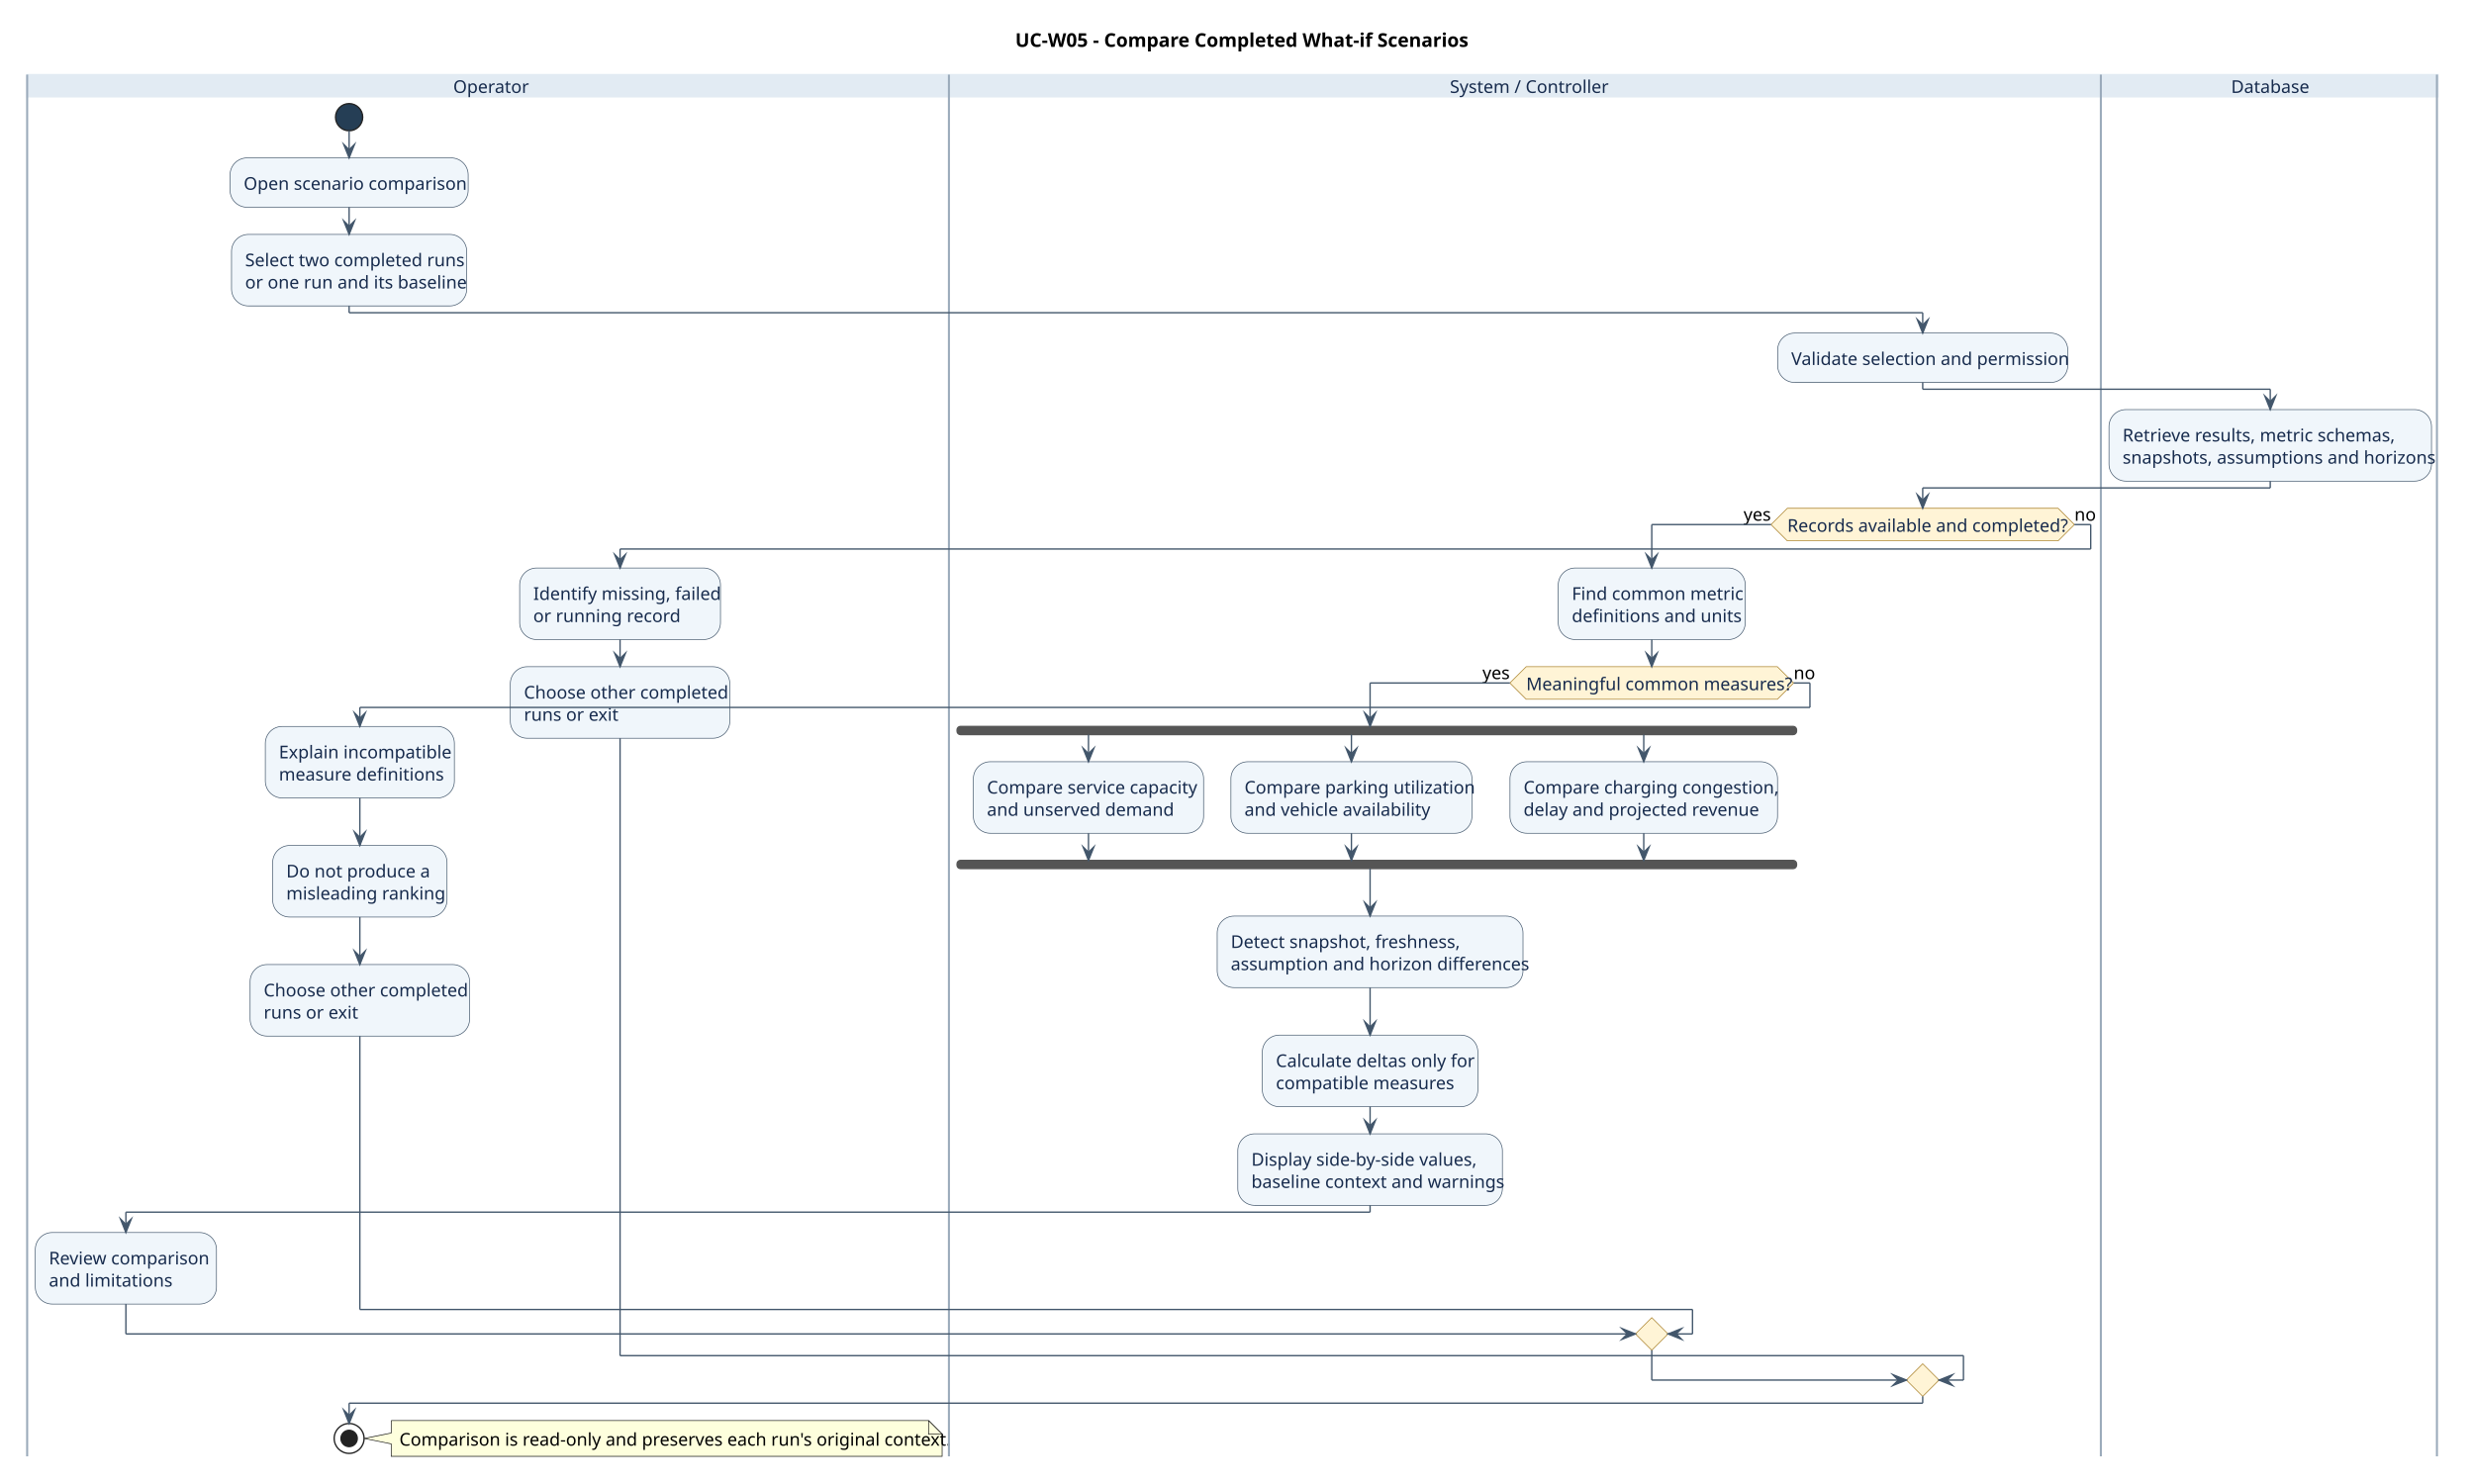
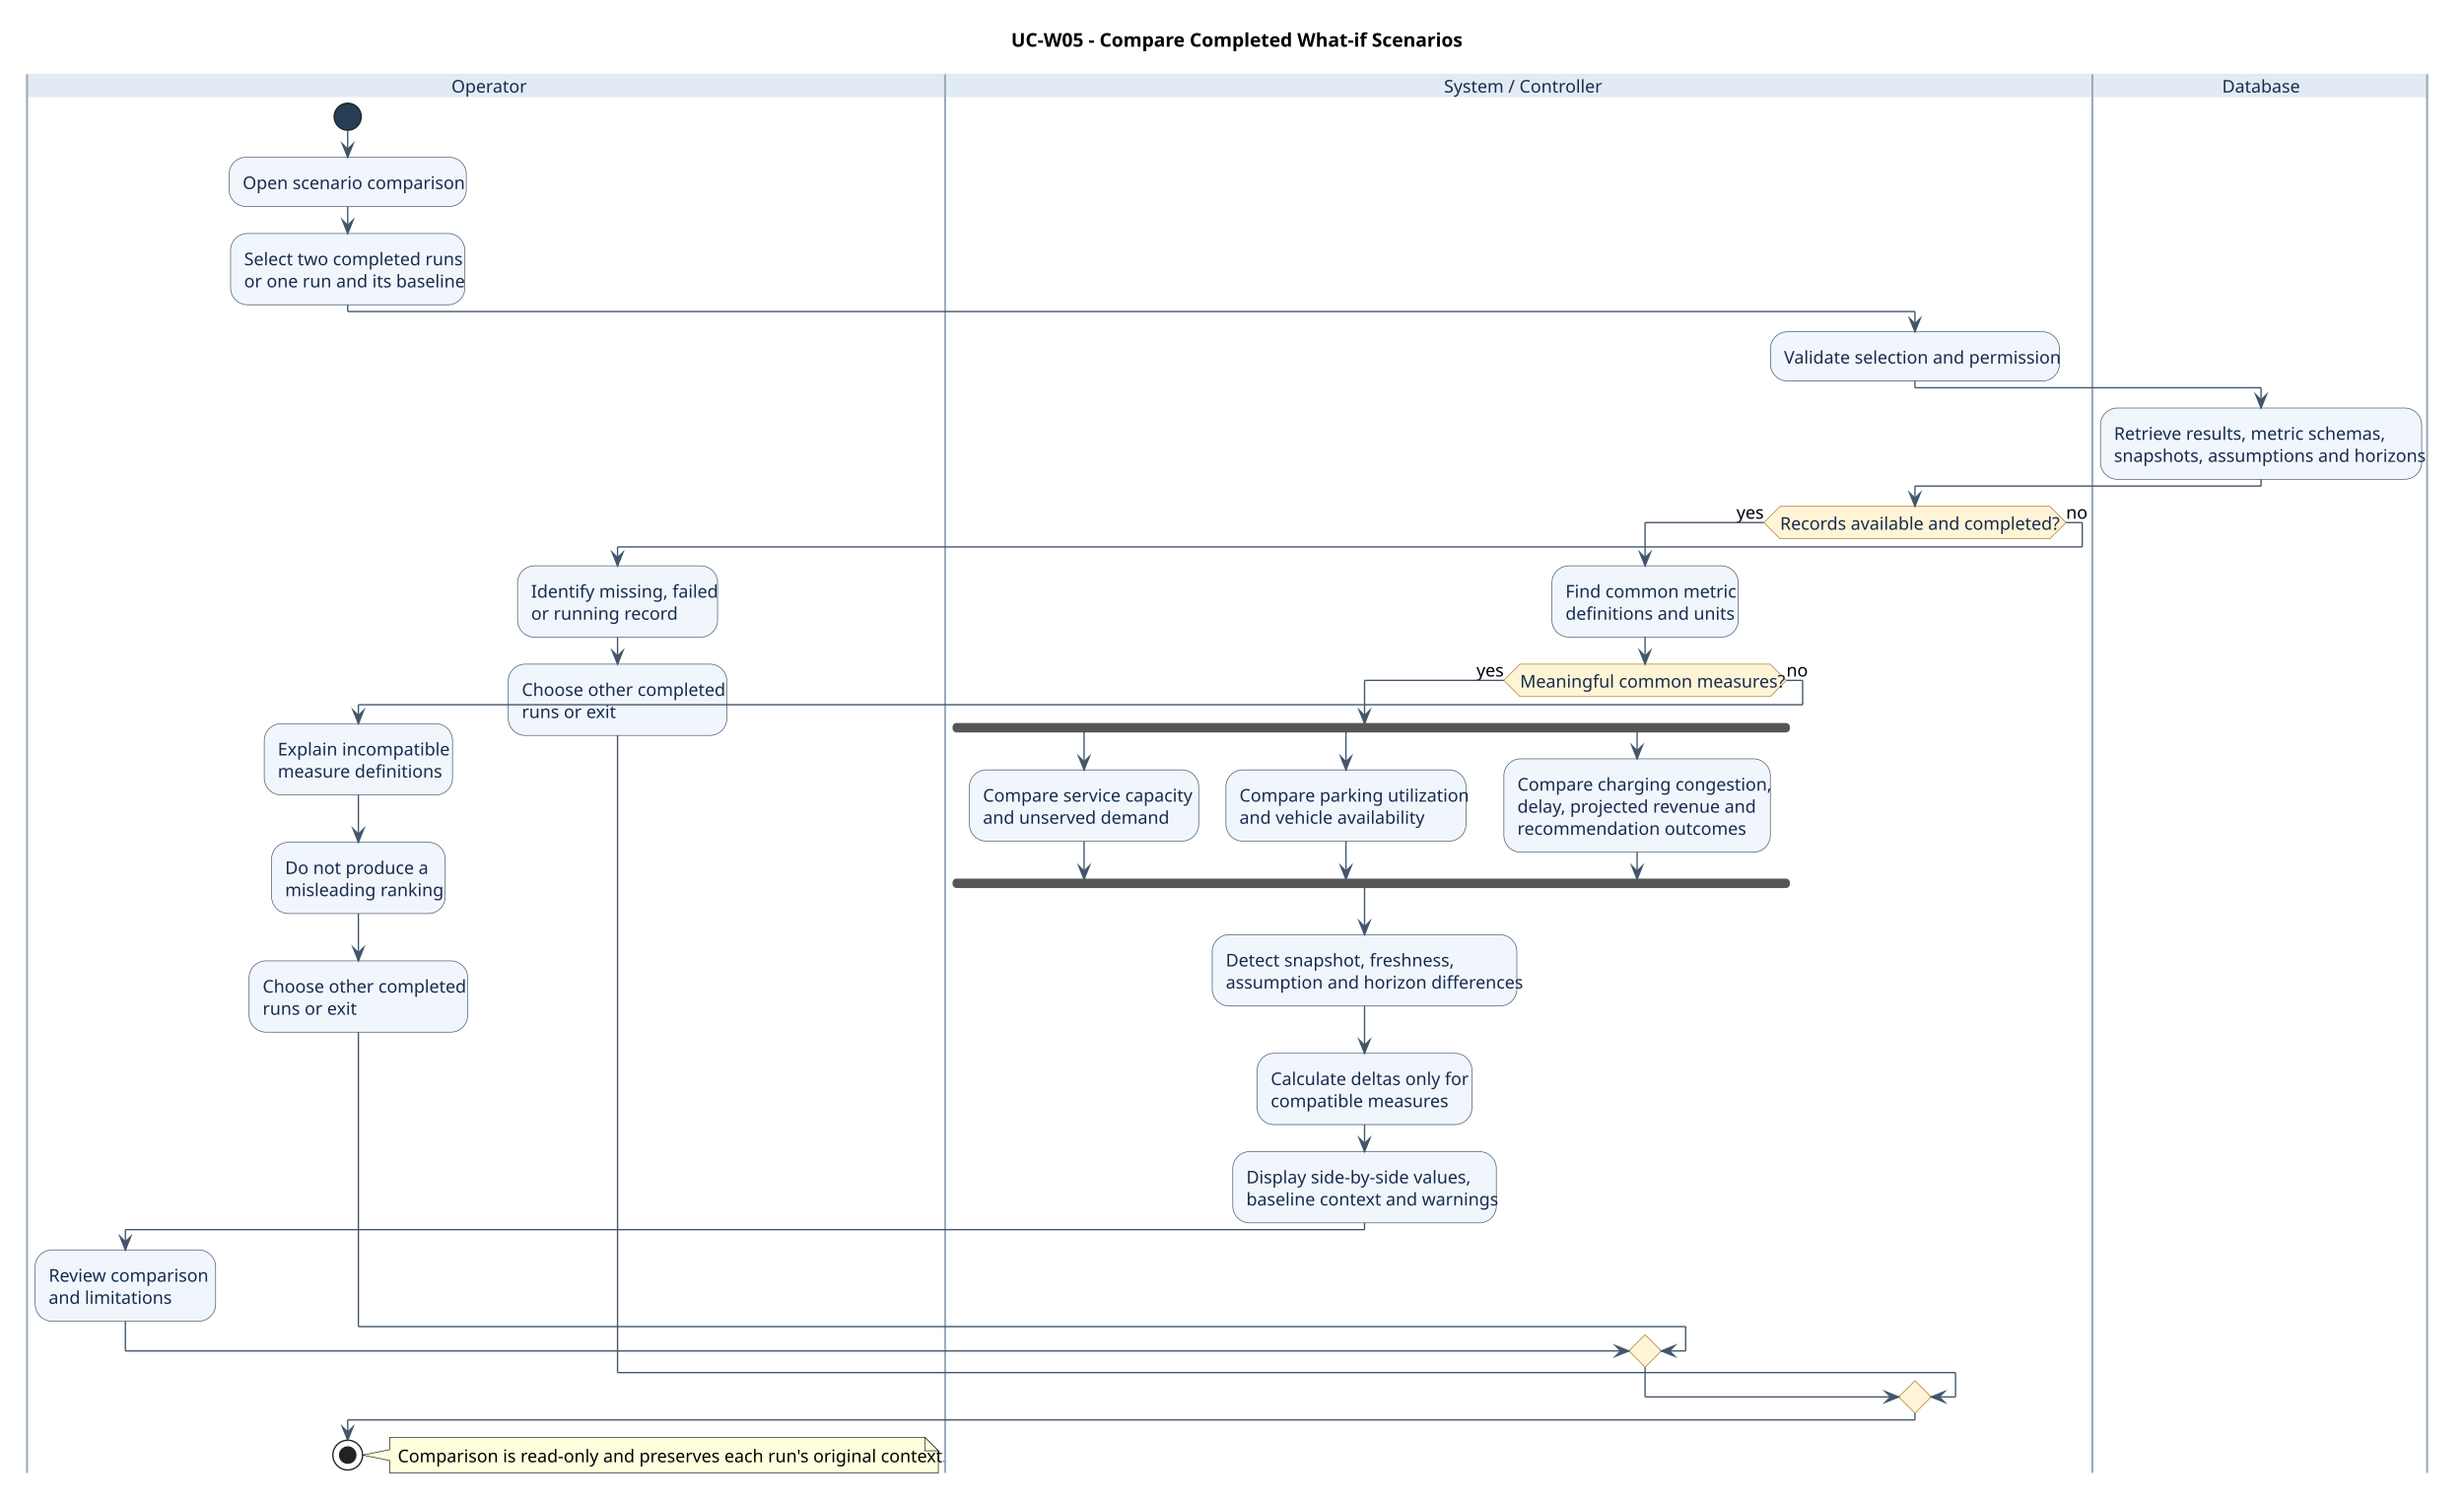
- <svg xmlns="http://www.w3.org/2000/svg" version="1.1" data-diagram-type="ACTIVITY" style="width:1822px;height:1093px;background:#FFFFFF;" width="1822px" height="1093px" viewBox="0 0 1822 1093" zoomAndPan="magnify" preserveAspectRatio="none" contentStyleType="text/css">
+ <svg xmlns="http://www.w3.org/2000/svg" version="1.1" data-diagram-type="ACTIVITY" style="width:1822px;height:1110px;background:#FFFFFF;" width="1822px" height="1110px" viewBox="0 0 1822 1110" zoomAndPan="magnify" preserveAspectRatio="none" contentStyleType="text/css">
  <defs />
  <g font-family="sans-serif" lengthAdjust="spacing">
    <g class="title" data-source-line="1">
      <text x="747.68" y="34.533" fill="#000" font-size="14" textLength="325.151" font-weight="700">UC-W05 - Compare Completed What-if Scenarios</text>
    </g>
    <rect x="20" y="54.966" width="1775.511" height="16.352" fill="#E2EBF3" style="stroke:#E2EBF3;stroke-width:1;" />
    <ellipse cx="257.112" cy="86.317" rx="10" ry="10" fill="#253E55" style="stroke:#222;stroke-width:1;" />
    <rect x="169.433" y="116.317" width="175.359" height="36.352" fill="#F0F6FB" style="stroke:#42566B;stroke-width:0.5;" rx="12.5" ry="12.5" />
    <text x="179.433" y="139.813" fill="#172B4D" font-size="13" textLength="155.359">Open scenario comparison</text>
    <rect x="170.505" y="172.669" width="173.213" height="52.703" fill="#F0F6FB" style="stroke:#42566B;stroke-width:0.5;" rx="12.5" ry="12.5" />
    <text x="180.505" y="196.164" fill="#172B4D" font-size="13" textLength="152.464">Select two completed runs</text>
    <text x="180.505" y="212.516" fill="#172B4D" font-size="13" textLength="153.213">or one run and its baseline</text>
-     <rect x="26" y="907.942" width="133.433" height="52.703" fill="#F0F6FB" style="stroke:#42566B;stroke-width:0.5;" rx="12.5" ry="12.5" />
-     <text x="36" y="931.438" fill="#172B4D" font-size="13" textLength="113.433">Review comparison</text>
-     <text x="36" y="947.789" fill="#172B4D" font-size="13" textLength="83.097">and limitations</text>
+     <rect x="26" y="924.294" width="133.433" height="52.703" fill="#F0F6FB" style="stroke:#42566B;stroke-width:0.5;" rx="12.5" ry="12.5" />
+     <text x="36" y="947.789" fill="#172B4D" font-size="13" textLength="113.433">Review comparison</text>
+     <text x="36" y="964.141" fill="#172B4D" font-size="13" textLength="83.097">and limitations</text>
    <rect x="195.395" y="535.13" width="139.234" height="52.703" fill="#F0F6FB" style="stroke:#42566B;stroke-width:0.5;" rx="12.5" ry="12.5" />
    <text x="205.395" y="558.625" fill="#172B4D" font-size="13" textLength="119.234">Explain incompatible</text>
    <text x="205.395" y="574.977" fill="#172B4D" font-size="13" textLength="112.728">measure definitions</text>
    <rect x="200.816" y="622.833" width="128.393" height="52.703" fill="#F0F6FB" style="stroke:#42566B;stroke-width:0.5;" rx="12.5" ry="12.5" />
    <text x="210.816" y="646.328" fill="#172B4D" font-size="13" textLength="99.734">Do not produce a</text>
    <text x="210.816" y="662.68" fill="#172B4D" font-size="13" textLength="108.393">misleading ranking</text>
    <rect x="184.192" y="710.536" width="161.642" height="52.703" fill="#F0F6FB" style="stroke:#42566B;stroke-width:0.5;" rx="12.5" ry="12.5" />
    <text x="194.192" y="734.031" fill="#172B4D" font-size="13" textLength="141.642">Choose other completed</text>
    <text x="194.192" y="750.383" fill="#172B4D" font-size="13" textLength="64.302">runs or exit</text>
    <rect x="382.708" y="418.427" width="147.893" height="52.703" fill="#F0F6FB" style="stroke:#42566B;stroke-width:0.5;" rx="12.5" ry="12.5" />
    <text x="392.708" y="441.922" fill="#172B4D" font-size="13" textLength="127.893">Identify missing, failed</text>
    <text x="392.708" y="458.273" fill="#172B4D" font-size="13" textLength="98.998">or running record</text>
    <rect x="375.833" y="491.13" width="161.642" height="52.703" fill="#F0F6FB" style="stroke:#42566B;stroke-width:0.5;" rx="12.5" ry="12.5" />
    <text x="385.833" y="514.625" fill="#172B4D" font-size="13" textLength="141.642">Choose other completed</text>
    <text x="385.833" y="530.977" fill="#172B4D" font-size="13" textLength="64.302">runs or exit</text>
-     <path d="M288.112,1046.47 L288.112,1055.646 L268.112,1059.646 L288.112,1063.646 L288.112,1072.821 A0,0 0 0 0 288.112,1072.821 L693.844,1072.821 A0,0 0 0 0 693.844,1072.821 L693.844,1056.47 L683.844,1046.47 L288.112,1046.47 A0,0 0 0 0 288.112,1046.47" style="stroke:#181818;stroke-width:0.5;" fill="#FEFFDD" />
-     <path d="M683.844,1046.47 L683.844,1056.47 L693.844,1056.47 L683.844,1046.47" style="stroke:#181818;stroke-width:0.5;" fill="#FEFFDD" />
-     <text x="294.112" y="1064.965" fill="#000" font-size="13" textLength="384.731">Comparison is read-only and preserves each run's original context.</text>
-     <ellipse cx="257.112" cy="1059.646" rx="11" ry="11" fill="none" style="stroke:#222;stroke-width:1;" />
-     <ellipse cx="257.112" cy="1059.646" rx="6" ry="6" fill="#222" style="stroke:#222;stroke-width:1;" />
-     <line x1="20" y1="54.966" x2="20" y2="1072.821" style="stroke:#9AAABA;stroke-width:1.5;" />
+     <path d="M288.112,1062.821 L288.112,1071.997 L268.112,1075.997 L288.112,1079.997 L288.112,1089.173 A0,0 0 0 0 288.112,1089.173 L693.844,1089.173 A0,0 0 0 0 693.844,1089.173 L693.844,1072.821 L683.844,1062.821 L288.112,1062.821 A0,0 0 0 0 288.112,1062.821" style="stroke:#181818;stroke-width:0.5;" fill="#FEFFDD" />
+     <path d="M683.844,1062.821 L683.844,1072.821 L693.844,1072.821 L683.844,1062.821" style="stroke:#181818;stroke-width:0.5;" fill="#FEFFDD" />
+     <text x="294.112" y="1081.316" fill="#000" font-size="13" textLength="384.731">Comparison is read-only and preserves each run's original context.</text>
+     <ellipse cx="257.112" cy="1075.997" rx="11" ry="11" fill="none" style="stroke:#222;stroke-width:1;" />
+     <ellipse cx="257.112" cy="1075.997" rx="6" ry="6" fill="#222" style="stroke:#222;stroke-width:1;" />
+     <line x1="20" y1="54.966" x2="20" y2="1089.173" style="stroke:#9AAABA;stroke-width:1.5;" />
    <rect x="1309.168" y="245.372" width="213.667" height="36.352" fill="#F0F6FB" style="stroke:#42566B;stroke-width:0.5;" rx="12.5" ry="12.5" />
    <text x="1319.168" y="268.867" fill="#172B4D" font-size="13" textLength="193.667">Validate selection and permission</text>
    <polygon points="1316.274,374.427,1515.73,374.427,1527.73,386.427,1515.73,398.427,1316.274,398.427,1304.274,386.427,1316.274,374.427" fill="#FFF4D6" style="stroke:#A67C23;stroke-width:0.5;stroke-linejoin:miter;stroke-miterlimit:10;" />
    <text x="1316.274" y="391.746" fill="#172B4D" font-size="13" textLength="199.456">Records available and completed?</text>
    <text x="1284.044" y="383.57" fill="#000" font-size="13" textLength="20.23">yes</text>
    <text x="1527.73" y="383.57" fill="#000" font-size="13" textLength="14.46">no</text>
    <rect x="1147.585" y="418.427" width="137.749" height="52.703" fill="#F0F6FB" style="stroke:#42566B;stroke-width:0.5;" rx="12.5" ry="12.5" />
    <text x="1157.585" y="441.922" fill="#172B4D" font-size="13" textLength="117.749">Find common metric</text>
    <text x="1157.585" y="458.273" fill="#172B4D" font-size="13" textLength="114.912">definitions and units</text>
    <polygon points="1123.971,491.13,1308.948,491.13,1320.948,503.13,1308.948,515.13,1123.971,515.13,1111.971,503.13,1123.971,491.13" fill="#FFF4D6" style="stroke:#A67C23;stroke-width:0.5;stroke-linejoin:miter;stroke-miterlimit:10;" />
    <text x="1123.971" y="508.449" fill="#172B4D" font-size="13" textLength="184.977">Meaningful common measures?</text>
    <text x="1091.741" y="500.273" fill="#000" font-size="13" textLength="20.23">yes</text>
    <text x="1320.948" y="500.273" fill="#000" font-size="13" textLength="14.46">no</text>
    <rect x="704.844" y="535.13" width="618.238" height="6" fill="#555" style="stroke:#555;stroke-width:1;" rx="2.5" ry="2.5" />
-     <rect x="716.844" y="561.13" width="169.557" height="52.703" fill="#F0F6FB" style="stroke:#42566B;stroke-width:0.5;" rx="12.5" ry="12.5" />
-     <text x="726.844" y="584.625" fill="#172B4D" font-size="13" textLength="149.557">Compare service capacity</text>
-     <text x="726.844" y="600.977" fill="#172B4D" font-size="13" textLength="129.372">and unserved demand</text>
-     <rect x="906.509" y="561.13" width="177.523" height="52.703" fill="#F0F6FB" style="stroke:#42566B;stroke-width:0.5;" rx="12.5" ry="12.5" />
-     <text x="916.509" y="584.625" fill="#172B4D" font-size="13" textLength="157.523">Compare parking utilization</text>
-     <text x="916.509" y="600.977" fill="#172B4D" font-size="13" textLength="129.353">and vehicle availability</text>
-     <rect x="1112.033" y="561.13" width="197.049" height="52.703" fill="#F0F6FB" style="stroke:#42566B;stroke-width:0.5;" rx="12.5" ry="12.5" />
+     <rect x="716.844" y="569.306" width="169.557" height="52.703" fill="#F0F6FB" style="stroke:#42566B;stroke-width:0.5;" rx="12.5" ry="12.5" />
+     <text x="726.844" y="592.801" fill="#172B4D" font-size="13" textLength="149.557">Compare service capacity</text>
+     <text x="726.844" y="609.152" fill="#172B4D" font-size="13" textLength="129.372">and unserved demand</text>
+     <rect x="906.509" y="569.306" width="177.523" height="52.703" fill="#F0F6FB" style="stroke:#42566B;stroke-width:0.5;" rx="12.5" ry="12.5" />
+     <text x="916.509" y="592.801" fill="#172B4D" font-size="13" textLength="157.523">Compare parking utilization</text>
+     <text x="916.509" y="609.152" fill="#172B4D" font-size="13" textLength="129.353">and vehicle availability</text>
+     <rect x="1112.033" y="561.13" width="197.049" height="69.055" fill="#F0F6FB" style="stroke:#42566B;stroke-width:0.5;" rx="12.5" ry="12.5" />
    <text x="1122.033" y="584.625" fill="#172B4D" font-size="13" textLength="177.049">Compare charging congestion,</text>
-     <text x="1122.033" y="600.977" fill="#172B4D" font-size="13" textLength="164.062">delay and projected revenue</text>
-     <rect x="704.844" y="633.833" width="618.238" height="6" fill="#555" style="stroke:#555;stroke-width:1;" rx="2.5" ry="2.5" />
-     <rect x="896.401" y="674.833" width="225.232" height="52.703" fill="#F0F6FB" style="stroke:#42566B;stroke-width:0.5;" rx="12.5" ry="12.5" />
-     <text x="906.401" y="698.328" fill="#172B4D" font-size="13" textLength="161.142">Detect snapshot, freshness,</text>
-     <text x="906.401" y="714.68" fill="#172B4D" font-size="13" textLength="205.232">assumption and horizon differences</text>
-     <rect x="929.646" y="762.536" width="158.741" height="52.703" fill="#F0F6FB" style="stroke:#42566B;stroke-width:0.5;" rx="12.5" ry="12.5" />
-     <text x="939.646" y="786.031" fill="#172B4D" font-size="13" textLength="138.741">Calculate deltas only for</text>
-     <text x="939.646" y="802.383" fill="#172B4D" font-size="13" textLength="123.557">compatible measures</text>
-     <rect x="911.572" y="835.239" width="194.891" height="52.703" fill="#F0F6FB" style="stroke:#42566B;stroke-width:0.5;" rx="12.5" ry="12.5" />
-     <text x="921.572" y="858.734" fill="#172B4D" font-size="13" textLength="161.123">Display side-by-side values,</text>
-     <text x="921.572" y="875.086" fill="#172B4D" font-size="13" textLength="174.891">baseline context and warnings</text>
-     <polygon points="1216.46,970.646,1228.46,982.646,1216.46,994.646,1204.46,982.646,1216.46,970.646" fill="#FFF4D6" style="stroke:#A67C23;stroke-width:0.5;stroke-linejoin:miter;stroke-miterlimit:10;" />
-     <polygon points="1416.002,1004.646,1428.002,1016.646,1416.002,1028.646,1404.002,1016.646,1416.002,1004.646" fill="#FFF4D6" style="stroke:#A67C23;stroke-width:0.5;stroke-linejoin:miter;stroke-miterlimit:10;" />
-     <line x1="698.844" y1="54.966" x2="698.844" y2="1072.821" style="stroke:#9AAABA;stroke-width:1.5;" />
+     <text x="1122.033" y="600.977" fill="#172B4D" font-size="13" textLength="167.673">delay, projected revenue and</text>
+     <text x="1122.033" y="617.328" fill="#172B4D" font-size="13" textLength="156.8">recommendation outcomes</text>
+     <rect x="704.844" y="650.185" width="618.238" height="6" fill="#555" style="stroke:#555;stroke-width:1;" rx="2.5" ry="2.5" />
+     <rect x="896.401" y="691.185" width="225.232" height="52.703" fill="#F0F6FB" style="stroke:#42566B;stroke-width:0.5;" rx="12.5" ry="12.5" />
+     <text x="906.401" y="714.68" fill="#172B4D" font-size="13" textLength="161.142">Detect snapshot, freshness,</text>
+     <text x="906.401" y="731.031" fill="#172B4D" font-size="13" textLength="205.232">assumption and horizon differences</text>
+     <rect x="929.646" y="778.888" width="158.741" height="52.703" fill="#F0F6FB" style="stroke:#42566B;stroke-width:0.5;" rx="12.5" ry="12.5" />
+     <text x="939.646" y="802.383" fill="#172B4D" font-size="13" textLength="138.741">Calculate deltas only for</text>
+     <text x="939.646" y="818.734" fill="#172B4D" font-size="13" textLength="123.557">compatible measures</text>
+     <rect x="911.572" y="851.591" width="194.891" height="52.703" fill="#F0F6FB" style="stroke:#42566B;stroke-width:0.5;" rx="12.5" ry="12.5" />
+     <text x="921.572" y="875.086" fill="#172B4D" font-size="13" textLength="161.123">Display side-by-side values,</text>
+     <text x="921.572" y="891.438" fill="#172B4D" font-size="13" textLength="174.891">baseline context and warnings</text>
+     <polygon points="1216.46,986.997,1228.46,998.997,1216.46,1010.997,1204.46,998.997,1216.46,986.997" fill="#FFF4D6" style="stroke:#A67C23;stroke-width:0.5;stroke-linejoin:miter;stroke-miterlimit:10;" />
+     <polygon points="1416.002,1020.997,1428.002,1032.997,1416.002,1044.997,1404.002,1032.997,1416.002,1020.997" fill="#FFF4D6" style="stroke:#A67C23;stroke-width:0.5;stroke-linejoin:miter;stroke-miterlimit:10;" />
+     <line x1="698.844" y1="54.966" x2="698.844" y2="1089.173" style="stroke:#9AAABA;stroke-width:1.5;" />
    <rect x="1553.19" y="301.724" width="237.515" height="52.703" fill="#F0F6FB" style="stroke:#42566B;stroke-width:0.5;" rx="12.5" ry="12.5" />
    <text x="1563.19" y="325.219" fill="#172B4D" font-size="13" textLength="192.163">Retrieve results, metric schemas,</text>
    <text x="1563.19" y="341.57" fill="#172B4D" font-size="13" textLength="217.515">snapshots, assumptions and horizons</text>
-     <line x1="1547.19" y1="54.966" x2="1547.19" y2="1072.821" style="stroke:#9AAABA;stroke-width:1.5;" />
-     <line x1="1794.705" y1="54.966" x2="1794.705" y2="1072.821" style="stroke:#9AAABA;stroke-width:1.5;" />
+     <line x1="1547.19" y1="54.966" x2="1547.19" y2="1089.173" style="stroke:#9AAABA;stroke-width:1.5;" />
+     <line x1="1794.705" y1="54.966" x2="1794.705" y2="1089.173" style="stroke:#9AAABA;stroke-width:1.5;" />
    <line x1="257.112" y1="96.317" x2="257.112" y2="116.317" style="stroke:#42566B;stroke-width:1;" />
    <polygon points="253.112,106.317,257.112,116.317,261.112,106.317,257.112,110.317" fill="#42566B" style="stroke:#42566B;stroke-width:1;stroke-linejoin:miter;stroke-miterlimit:10;" />
    <line x1="257.112" y1="152.669" x2="257.112" y2="172.669" style="stroke:#42566B;stroke-width:1;" />
    <polygon points="253.112,162.669,257.112,172.669,261.112,162.669,257.112,166.669" fill="#42566B" style="stroke:#42566B;stroke-width:1;stroke-linejoin:miter;stroke-miterlimit:10;" />
    <line x1="265.013" y1="587.833" x2="265.013" y2="622.833" style="stroke:#42566B;stroke-width:1;" />
    <polygon points="261.013,612.833,265.013,622.833,269.013,612.833,265.013,616.833" fill="#42566B" style="stroke:#42566B;stroke-width:1;stroke-linejoin:miter;stroke-miterlimit:10;" />
    <line x1="265.013" y1="675.536" x2="265.013" y2="710.536" style="stroke:#42566B;stroke-width:1;" />
    <polygon points="261.013,700.536,265.013,710.536,269.013,700.536,265.013,704.536" fill="#42566B" style="stroke:#42566B;stroke-width:1;stroke-linejoin:miter;stroke-miterlimit:10;" />
    <line x1="456.654" y1="471.13" x2="456.654" y2="491.13" style="stroke:#42566B;stroke-width:1;" />
    <polygon points="452.654,481.13,456.654,491.13,460.654,481.13,456.654,485.13" fill="#42566B" style="stroke:#42566B;stroke-width:1;stroke-linejoin:miter;stroke-miterlimit:10;" />
-     <line x1="801.622" y1="541.13" x2="801.622" y2="561.13" style="stroke:#42566B;stroke-width:1;" />
-     <polygon points="797.622,551.13,801.622,561.13,805.622,551.13,801.622,555.13" fill="#42566B" style="stroke:#42566B;stroke-width:1;stroke-linejoin:miter;stroke-miterlimit:10;" />
-     <line x1="995.271" y1="541.13" x2="995.271" y2="561.13" style="stroke:#42566B;stroke-width:1;" />
-     <polygon points="991.271,551.13,995.271,561.13,999.271,551.13,995.271,555.13" fill="#42566B" style="stroke:#42566B;stroke-width:1;stroke-linejoin:miter;stroke-miterlimit:10;" />
+     <line x1="801.622" y1="541.13" x2="801.622" y2="569.306" style="stroke:#42566B;stroke-width:1;" />
+     <polygon points="797.622,559.306,801.622,569.306,805.622,559.306,801.622,563.306" fill="#42566B" style="stroke:#42566B;stroke-width:1;stroke-linejoin:miter;stroke-miterlimit:10;" />
+     <line x1="995.271" y1="541.13" x2="995.271" y2="569.306" style="stroke:#42566B;stroke-width:1;" />
+     <polygon points="991.271,559.306,995.271,569.306,999.271,559.306,995.271,563.306" fill="#42566B" style="stroke:#42566B;stroke-width:1;stroke-linejoin:miter;stroke-miterlimit:10;" />
    <line x1="1210.557" y1="541.13" x2="1210.557" y2="561.13" style="stroke:#42566B;stroke-width:1;" />
    <polygon points="1206.557,551.13,1210.557,561.13,1214.557,551.13,1210.557,555.13" fill="#42566B" style="stroke:#42566B;stroke-width:1;stroke-linejoin:miter;stroke-miterlimit:10;" />
-     <line x1="801.622" y1="613.833" x2="801.622" y2="633.833" style="stroke:#42566B;stroke-width:1;" />
-     <polygon points="797.622,623.833,801.622,633.833,805.622,623.833,801.622,627.833" fill="#42566B" style="stroke:#42566B;stroke-width:1;stroke-linejoin:miter;stroke-miterlimit:10;" />
-     <line x1="995.271" y1="613.833" x2="995.271" y2="633.833" style="stroke:#42566B;stroke-width:1;" />
-     <polygon points="991.271,623.833,995.271,633.833,999.271,623.833,995.271,627.833" fill="#42566B" style="stroke:#42566B;stroke-width:1;stroke-linejoin:miter;stroke-miterlimit:10;" />
-     <line x1="1210.557" y1="613.833" x2="1210.557" y2="633.833" style="stroke:#42566B;stroke-width:1;" />
-     <polygon points="1206.557,623.833,1210.557,633.833,1214.557,623.833,1210.557,627.833" fill="#42566B" style="stroke:#42566B;stroke-width:1;stroke-linejoin:miter;stroke-miterlimit:10;" />
-     <line x1="1009.017" y1="639.833" x2="1009.017" y2="674.833" style="stroke:#42566B;stroke-width:1;" />
-     <polygon points="1005.017,664.833,1009.017,674.833,1013.017,664.833,1009.017,668.833" fill="#42566B" style="stroke:#42566B;stroke-width:1;stroke-linejoin:miter;stroke-miterlimit:10;" />
-     <line x1="1009.017" y1="727.536" x2="1009.017" y2="762.536" style="stroke:#42566B;stroke-width:1;" />
-     <polygon points="1005.017,752.536,1009.017,762.536,1013.017,752.536,1009.017,756.536" fill="#42566B" style="stroke:#42566B;stroke-width:1;stroke-linejoin:miter;stroke-miterlimit:10;" />
-     <line x1="1009.017" y1="815.239" x2="1009.017" y2="835.239" style="stroke:#42566B;stroke-width:1;" />
-     <polygon points="1005.017,825.239,1009.017,835.239,1013.017,825.239,1009.017,829.239" fill="#42566B" style="stroke:#42566B;stroke-width:1;stroke-linejoin:miter;stroke-miterlimit:10;" />
+     <line x1="801.622" y1="622.009" x2="801.622" y2="650.185" style="stroke:#42566B;stroke-width:1;" />
+     <polygon points="797.622,640.185,801.622,650.185,805.622,640.185,801.622,644.185" fill="#42566B" style="stroke:#42566B;stroke-width:1;stroke-linejoin:miter;stroke-miterlimit:10;" />
+     <line x1="995.271" y1="622.009" x2="995.271" y2="650.185" style="stroke:#42566B;stroke-width:1;" />
+     <polygon points="991.271,640.185,995.271,650.185,999.271,640.185,995.271,644.185" fill="#42566B" style="stroke:#42566B;stroke-width:1;stroke-linejoin:miter;stroke-miterlimit:10;" />
+     <line x1="1210.557" y1="630.185" x2="1210.557" y2="650.185" style="stroke:#42566B;stroke-width:1;" />
+     <polygon points="1206.557,640.185,1210.557,650.185,1214.557,640.185,1210.557,644.185" fill="#42566B" style="stroke:#42566B;stroke-width:1;stroke-linejoin:miter;stroke-miterlimit:10;" />
+     <line x1="1009.017" y1="656.185" x2="1009.017" y2="691.185" style="stroke:#42566B;stroke-width:1;" />
+     <polygon points="1005.017,681.185,1009.017,691.185,1013.017,681.185,1009.017,685.185" fill="#42566B" style="stroke:#42566B;stroke-width:1;stroke-linejoin:miter;stroke-miterlimit:10;" />
+     <line x1="1009.017" y1="743.888" x2="1009.017" y2="778.888" style="stroke:#42566B;stroke-width:1;" />
+     <polygon points="1005.017,768.888,1009.017,778.888,1013.017,768.888,1009.017,772.888" fill="#42566B" style="stroke:#42566B;stroke-width:1;stroke-linejoin:miter;stroke-miterlimit:10;" />
+     <line x1="1009.017" y1="831.591" x2="1009.017" y2="851.591" style="stroke:#42566B;stroke-width:1;" />
+     <polygon points="1005.017,841.591,1009.017,851.591,1013.017,841.591,1009.017,845.591" fill="#42566B" style="stroke:#42566B;stroke-width:1;stroke-linejoin:miter;stroke-miterlimit:10;" />
    <line x1="1111.971" y1="503.13" x2="1009.017" y2="503.13" style="stroke:#42566B;stroke-width:1;" />
    <line x1="1009.017" y1="503.13" x2="1009.017" y2="535.13" style="stroke:#42566B;stroke-width:1;" />
    <polygon points="1005.017,525.13,1009.017,535.13,1013.017,525.13,1009.017,529.13" fill="#42566B" style="stroke:#42566B;stroke-width:1;stroke-linejoin:miter;stroke-miterlimit:10;" />
    <line x1="1216.46" y1="471.13" x2="1216.46" y2="491.13" style="stroke:#42566B;stroke-width:1;" />
    <polygon points="1212.46,481.13,1216.46,491.13,1220.46,481.13,1216.46,485.13" fill="#42566B" style="stroke:#42566B;stroke-width:1;stroke-linejoin:miter;stroke-miterlimit:10;" />
    <line x1="1304.274" y1="386.427" x2="1216.46" y2="386.427" style="stroke:#42566B;stroke-width:1;" />
    <line x1="1216.46" y1="386.427" x2="1216.46" y2="418.427" style="stroke:#42566B;stroke-width:1;" />
    <polygon points="1212.46,408.427,1216.46,418.427,1220.46,408.427,1216.46,412.427" fill="#42566B" style="stroke:#42566B;stroke-width:1;stroke-linejoin:miter;stroke-miterlimit:10;" />
-     <line x1="1216.46" y1="994.646" x2="1216.46" y2="1016.646" style="stroke:#42566B;stroke-width:1;" />
-     <line x1="1216.46" y1="1016.646" x2="1404.002" y2="1016.646" style="stroke:#42566B;stroke-width:1;" />
-     <polygon points="1394.002,1012.646,1404.002,1016.646,1394.002,1020.646,1398.002,1016.646" fill="#42566B" style="stroke:#42566B;stroke-width:1;stroke-linejoin:miter;stroke-miterlimit:10;" />
+     <line x1="1216.46" y1="1010.997" x2="1216.46" y2="1032.997" style="stroke:#42566B;stroke-width:1;" />
+     <line x1="1216.46" y1="1032.997" x2="1404.002" y2="1032.997" style="stroke:#42566B;stroke-width:1;" />
+     <polygon points="1394.002,1028.997,1404.002,1032.997,1394.002,1036.997,1398.002,1032.997" fill="#42566B" style="stroke:#42566B;stroke-width:1;stroke-linejoin:miter;stroke-miterlimit:10;" />
    <line x1="257.112" y1="225.372" x2="257.112" y2="230.372" style="stroke:#42566B;stroke-width:1;" />
    <line x1="257.112" y1="230.372" x2="1416.002" y2="230.372" style="stroke:#42566B;stroke-width:1;" />
    <line x1="1416.002" y1="230.372" x2="1416.002" y2="245.372" style="stroke:#42566B;stroke-width:1;" />
    <polygon points="1412.002,235.372,1416.002,245.372,1420.002,235.372,1416.002,239.372" fill="#42566B" style="stroke:#42566B;stroke-width:1;stroke-linejoin:miter;stroke-miterlimit:10;" />
    <line x1="1416.002" y1="281.724" x2="1416.002" y2="286.724" style="stroke:#42566B;stroke-width:1;" />
    <line x1="1416.002" y1="286.724" x2="1671.947" y2="286.724" style="stroke:#42566B;stroke-width:1;" />
    <line x1="1671.947" y1="286.724" x2="1671.947" y2="301.724" style="stroke:#42566B;stroke-width:1;" />
    <polygon points="1667.947,291.724,1671.947,301.724,1675.947,291.724,1671.947,295.724" fill="#42566B" style="stroke:#42566B;stroke-width:1;stroke-linejoin:miter;stroke-miterlimit:10;" />
-     <line x1="1009.017" y1="887.942" x2="1009.017" y2="892.942" style="stroke:#42566B;stroke-width:1;" />
-     <line x1="1009.017" y1="892.942" x2="92.716" y2="892.942" style="stroke:#42566B;stroke-width:1;" />
-     <line x1="92.716" y1="892.942" x2="92.716" y2="907.942" style="stroke:#42566B;stroke-width:1;" />
-     <polygon points="88.716,897.942,92.716,907.942,96.716,897.942,92.716,901.942" fill="#42566B" style="stroke:#42566B;stroke-width:1;stroke-linejoin:miter;stroke-miterlimit:10;" />
+     <line x1="1009.017" y1="904.294" x2="1009.017" y2="909.294" style="stroke:#42566B;stroke-width:1;" />
+     <line x1="1009.017" y1="909.294" x2="92.716" y2="909.294" style="stroke:#42566B;stroke-width:1;" />
+     <line x1="92.716" y1="909.294" x2="92.716" y2="924.294" style="stroke:#42566B;stroke-width:1;" />
+     <polygon points="88.716,914.294,92.716,924.294,96.716,914.294,92.716,918.294" fill="#42566B" style="stroke:#42566B;stroke-width:1;stroke-linejoin:miter;stroke-miterlimit:10;" />
    <line x1="1320.948" y1="503.13" x2="1332.948" y2="503.13" style="stroke:#42566B;stroke-width:1;" />
    <line x1="1332.948" y1="503.13" x2="1332.948" y2="521.13" style="stroke:#42566B;stroke-width:1;" />
    <line x1="1332.948" y1="521.13" x2="265.013" y2="521.13" style="stroke:#42566B;stroke-width:1;" />
    <line x1="265.013" y1="521.13" x2="265.013" y2="535.13" style="stroke:#42566B;stroke-width:1;" />
    <polygon points="261.013,525.13,265.013,535.13,269.013,525.13,265.013,529.13" fill="#42566B" style="stroke:#42566B;stroke-width:1;stroke-linejoin:miter;stroke-miterlimit:10;" />
-     <line x1="92.716" y1="960.646" x2="92.716" y2="982.646" style="stroke:#42566B;stroke-width:1;" />
-     <line x1="92.716" y1="982.646" x2="1204.46" y2="982.646" style="stroke:#42566B;stroke-width:1;" />
-     <polygon points="1194.46,978.646,1204.46,982.646,1194.46,986.646,1198.46,982.646" fill="#42566B" style="stroke:#42566B;stroke-width:1;stroke-linejoin:miter;stroke-miterlimit:10;" />
-     <line x1="265.013" y1="763.239" x2="265.013" y2="964.646" style="stroke:#42566B;stroke-width:1;" />
-     <line x1="265.013" y1="964.646" x2="1246.46" y2="964.646" style="stroke:#42566B;stroke-width:1;" />
-     <line x1="1246.46" y1="964.646" x2="1246.46" y2="982.646" style="stroke:#42566B;stroke-width:1;" />
-     <line x1="1246.46" y1="982.646" x2="1228.46" y2="982.646" style="stroke:#42566B;stroke-width:1;" />
-     <polygon points="1238.46,978.646,1228.46,982.646,1238.46,986.646,1234.46,982.646" fill="#42566B" style="stroke:#42566B;stroke-width:1;stroke-linejoin:miter;stroke-miterlimit:10;" />
+     <line x1="92.716" y1="976.997" x2="92.716" y2="998.997" style="stroke:#42566B;stroke-width:1;" />
+     <line x1="92.716" y1="998.997" x2="1204.46" y2="998.997" style="stroke:#42566B;stroke-width:1;" />
+     <polygon points="1194.46,994.997,1204.46,998.997,1194.46,1002.997,1198.46,998.997" fill="#42566B" style="stroke:#42566B;stroke-width:1;stroke-linejoin:miter;stroke-miterlimit:10;" />
+     <line x1="265.013" y1="763.239" x2="265.013" y2="980.997" style="stroke:#42566B;stroke-width:1;" />
+     <line x1="265.013" y1="980.997" x2="1246.46" y2="980.997" style="stroke:#42566B;stroke-width:1;" />
+     <line x1="1246.46" y1="980.997" x2="1246.46" y2="998.997" style="stroke:#42566B;stroke-width:1;" />
+     <line x1="1246.46" y1="998.997" x2="1228.46" y2="998.997" style="stroke:#42566B;stroke-width:1;" />
+     <polygon points="1238.46,994.997,1228.46,998.997,1238.46,1002.997,1234.46,998.997" fill="#42566B" style="stroke:#42566B;stroke-width:1;stroke-linejoin:miter;stroke-miterlimit:10;" />
    <line x1="1527.73" y1="386.427" x2="1539.73" y2="386.427" style="stroke:#42566B;stroke-width:1;" />
    <line x1="1539.73" y1="386.427" x2="1539.73" y2="404.427" style="stroke:#42566B;stroke-width:1;" />
    <line x1="1539.73" y1="404.427" x2="456.654" y2="404.427" style="stroke:#42566B;stroke-width:1;" />
    <line x1="456.654" y1="404.427" x2="456.654" y2="418.427" style="stroke:#42566B;stroke-width:1;" />
    <polygon points="452.654,408.427,456.654,418.427,460.654,408.427,456.654,412.427" fill="#42566B" style="stroke:#42566B;stroke-width:1;stroke-linejoin:miter;stroke-miterlimit:10;" />
-     <line x1="456.654" y1="543.833" x2="456.654" y2="998.646" style="stroke:#42566B;stroke-width:1;" />
-     <line x1="456.654" y1="998.646" x2="1446.002" y2="998.646" style="stroke:#42566B;stroke-width:1;" />
-     <line x1="1446.002" y1="998.646" x2="1446.002" y2="1016.646" style="stroke:#42566B;stroke-width:1;" />
-     <line x1="1446.002" y1="1016.646" x2="1428.002" y2="1016.646" style="stroke:#42566B;stroke-width:1;" />
-     <polygon points="1438.002,1012.646,1428.002,1016.646,1438.002,1020.646,1434.002,1016.646" fill="#42566B" style="stroke:#42566B;stroke-width:1;stroke-linejoin:miter;stroke-miterlimit:10;" />
+     <line x1="456.654" y1="543.833" x2="456.654" y2="1014.997" style="stroke:#42566B;stroke-width:1;" />
+     <line x1="456.654" y1="1014.997" x2="1446.002" y2="1014.997" style="stroke:#42566B;stroke-width:1;" />
+     <line x1="1446.002" y1="1014.997" x2="1446.002" y2="1032.997" style="stroke:#42566B;stroke-width:1;" />
+     <line x1="1446.002" y1="1032.997" x2="1428.002" y2="1032.997" style="stroke:#42566B;stroke-width:1;" />
+     <polygon points="1438.002,1028.997,1428.002,1032.997,1438.002,1036.997,1434.002,1032.997" fill="#42566B" style="stroke:#42566B;stroke-width:1;stroke-linejoin:miter;stroke-miterlimit:10;" />
    <line x1="1671.947" y1="354.427" x2="1671.947" y2="359.427" style="stroke:#42566B;stroke-width:1;" />
    <line x1="1671.947" y1="359.427" x2="1416.002" y2="359.427" style="stroke:#42566B;stroke-width:1;" />
    <line x1="1416.002" y1="359.427" x2="1416.002" y2="374.427" style="stroke:#42566B;stroke-width:1;" />
    <polygon points="1412.002,364.427,1416.002,374.427,1420.002,364.427,1416.002,368.427" fill="#42566B" style="stroke:#42566B;stroke-width:1;stroke-linejoin:miter;stroke-miterlimit:10;" />
-     <line x1="1416.002" y1="1028.646" x2="1416.002" y2="1033.646" style="stroke:#42566B;stroke-width:1;" />
-     <line x1="1416.002" y1="1033.646" x2="257.112" y2="1033.646" style="stroke:#42566B;stroke-width:1;" />
-     <line x1="257.112" y1="1033.646" x2="257.112" y2="1048.646" style="stroke:#42566B;stroke-width:1;" />
-     <polygon points="253.112,1038.646,257.112,1048.646,261.112,1038.646,257.112,1042.646" fill="#42566B" style="stroke:#42566B;stroke-width:1;stroke-linejoin:miter;stroke-miterlimit:10;" />
+     <line x1="1416.002" y1="1044.997" x2="1416.002" y2="1049.997" style="stroke:#42566B;stroke-width:1;" />
+     <line x1="1416.002" y1="1049.997" x2="257.112" y2="1049.997" style="stroke:#42566B;stroke-width:1;" />
+     <line x1="257.112" y1="1049.997" x2="257.112" y2="1064.997" style="stroke:#42566B;stroke-width:1;" />
+     <polygon points="253.112,1054.997,257.112,1064.997,261.112,1054.997,257.112,1058.997" fill="#42566B" style="stroke:#42566B;stroke-width:1;stroke-linejoin:miter;stroke-miterlimit:10;" />
    <text x="333.771" y="68.461" fill="#172B4D" font-size="13" textLength="51.302">Operator</text>
    <text x="1067.751" y="68.461" fill="#172B4D" font-size="13" textLength="110.532">System / Controller</text>
    <text x="1643.122" y="68.461" fill="#172B4D" font-size="13" textLength="55.65">Database</text>
  </g>
</svg>
